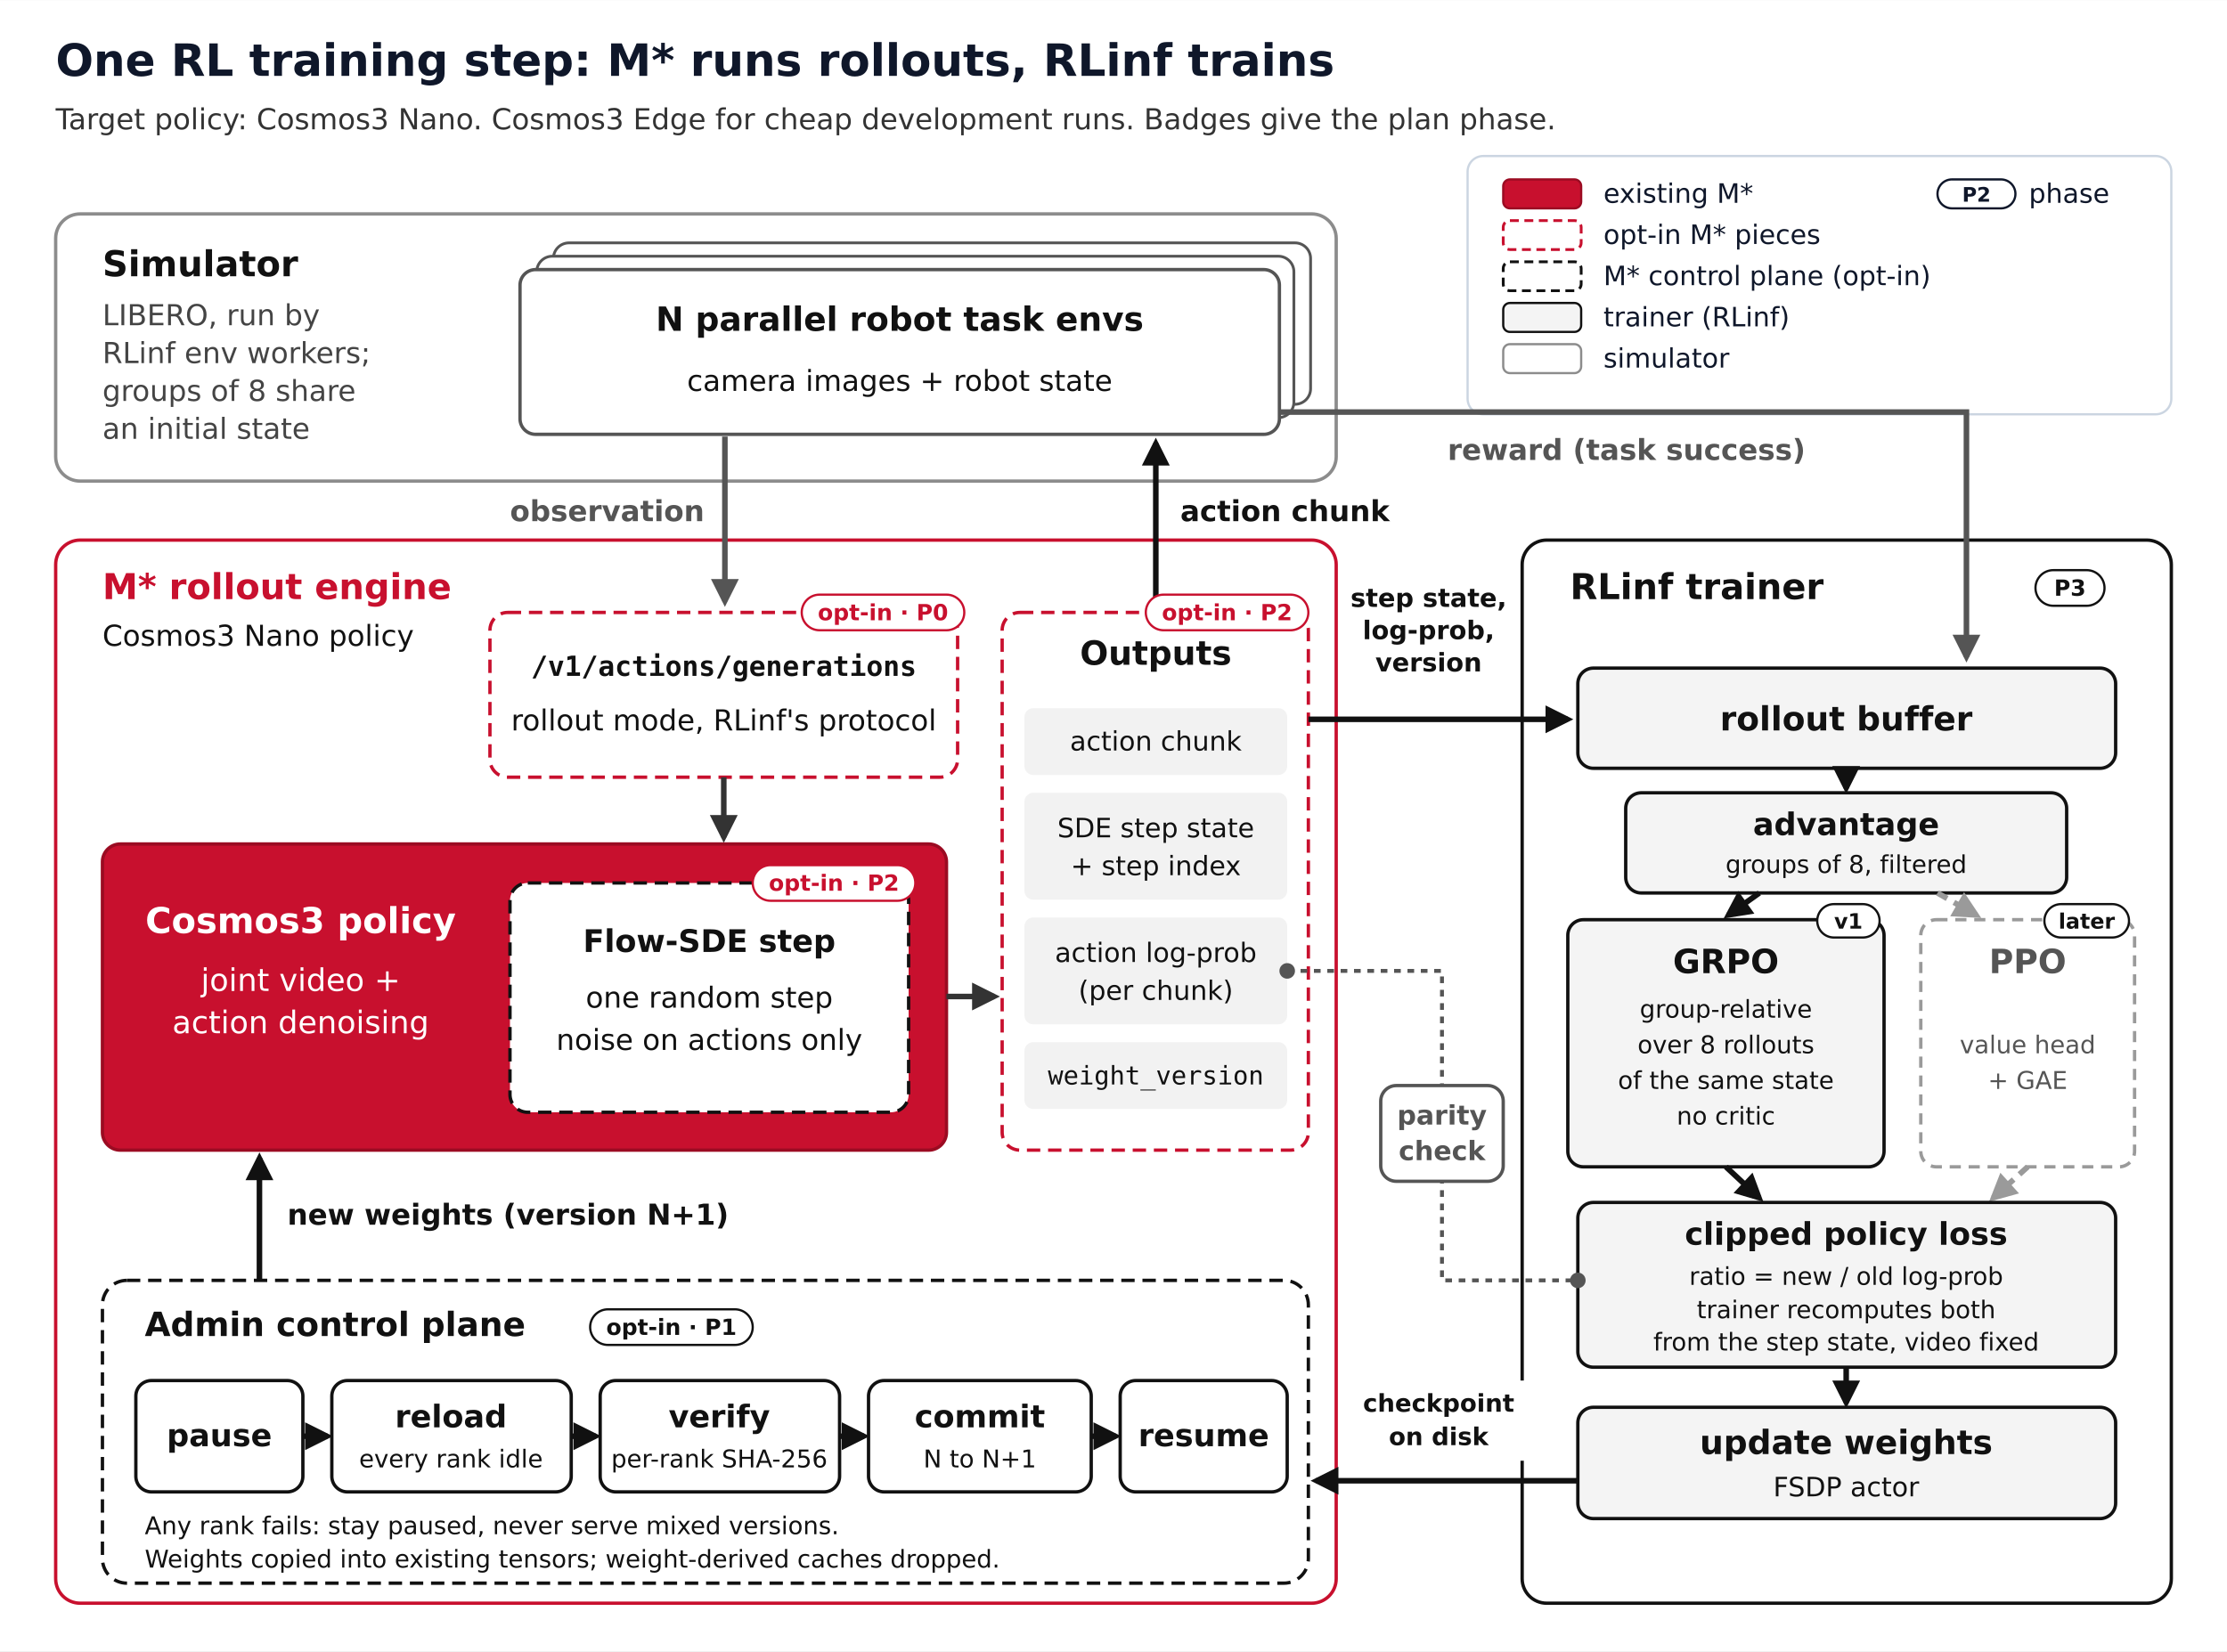
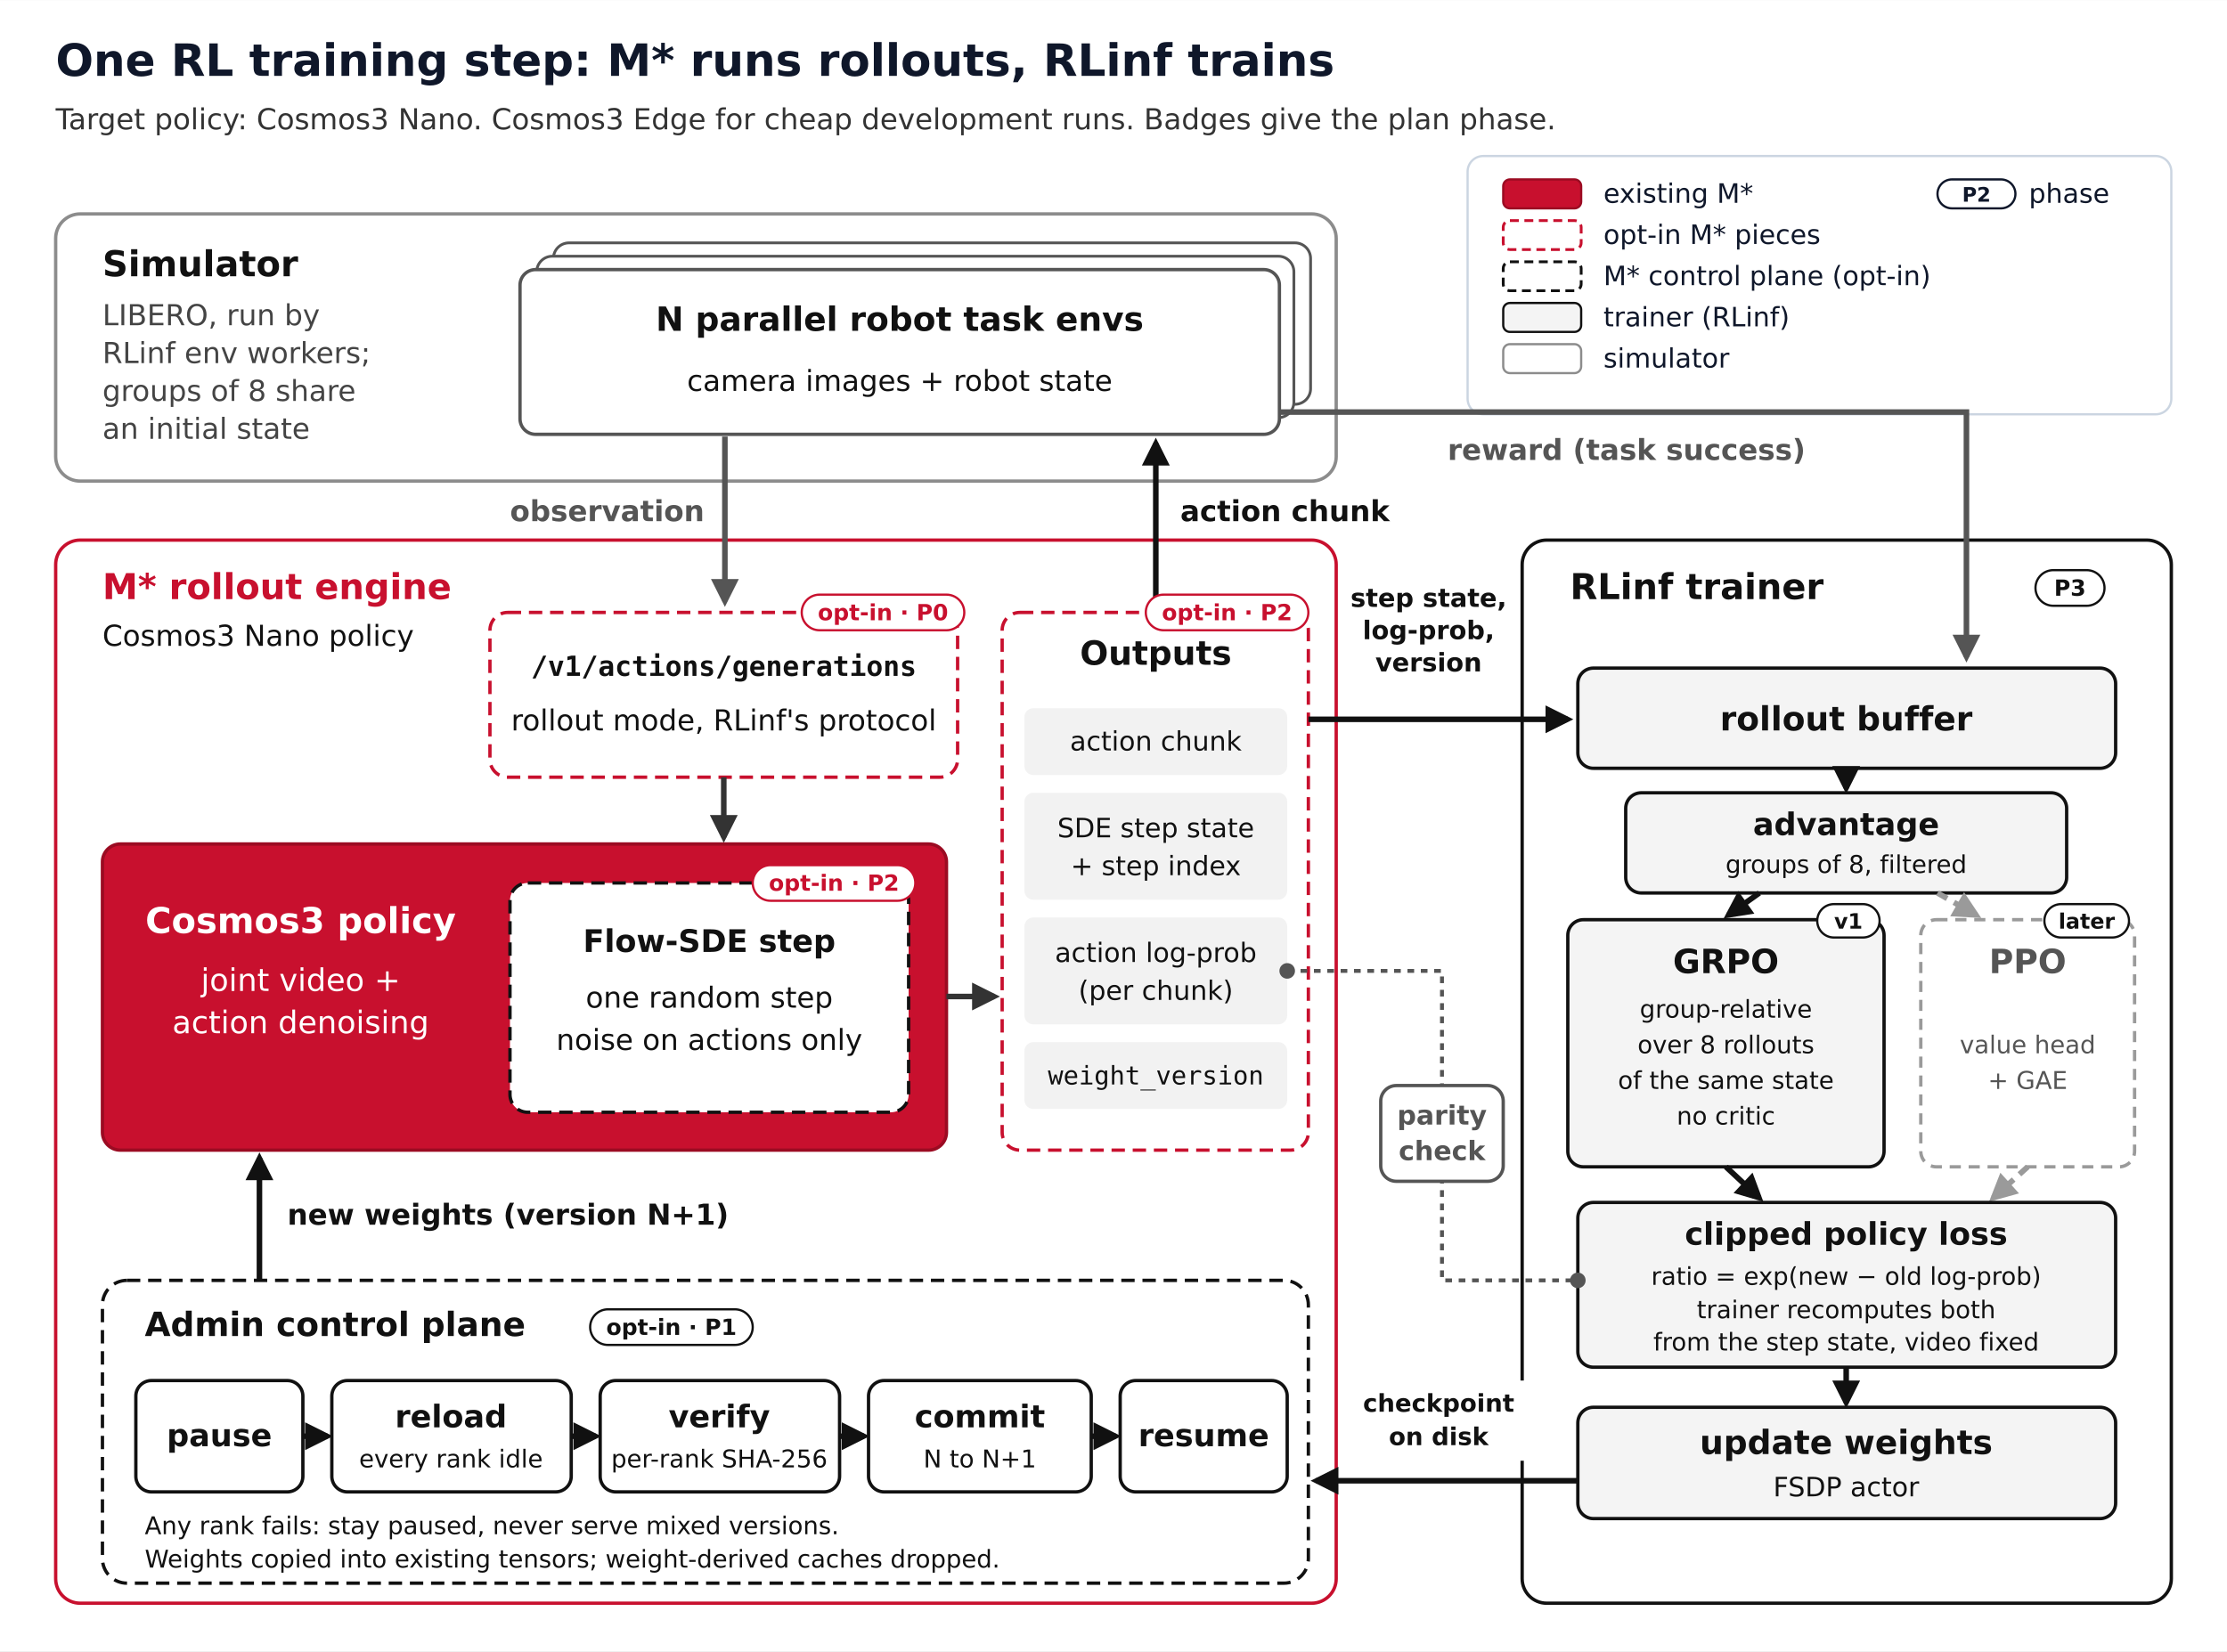
<svg xmlns="http://www.w3.org/2000/svg" width="2400" height="1780" viewBox="0 0 2000 1483" font-family="DejaVu Sans, Arial, sans-serif">
  <defs>
    <marker id="g" viewBox="0 0 10 10" refX="8" refY="5" markerWidth="5" markerHeight="5" orient="auto-start-reverse">
      <path d="M0 0L10 5L0 10z" fill="#555555" />
    </marker>
    <marker id="b" viewBox="0 0 10 10" refX="8" refY="5" markerWidth="5" markerHeight="5" orient="auto-start-reverse">
      <path d="M0 0L10 5L0 10z" fill="#111111" />
    </marker>
    <marker id="k" viewBox="0 0 10 10" refX="8" refY="5" markerWidth="5" markerHeight="5" orient="auto-start-reverse">
      <path d="M0 0L10 5L0 10z" fill="#333333" />
    </marker>
    <marker id="p" viewBox="0 0 10 10" refX="8" refY="5" markerWidth="5" markerHeight="5" orient="auto-start-reverse">
      <path d="M0 0L10 5L0 10z" fill="#111111" />
    </marker>
    <marker id="o" viewBox="0 0 10 10" refX="8" refY="5" markerWidth="5" markerHeight="5" orient="auto-start-reverse">
      <path d="M0 0L10 5L0 10z" fill="#111111" />
    </marker>
    <marker id="ol" viewBox="0 0 10 10" refX="8" refY="5" markerWidth="5" markerHeight="5" orient="auto-start-reverse">
      <path d="M0 0L10 5L0 10z" fill="#9A9A9A" />
    </marker>
  </defs>
  <rect width="2000" height="1483" fill="#FFFFFF" />
  <text x="50" y="68" font-size="40" font-weight="bold" fill="#0F172A">One RL training step: M* runs rollouts, RLinf trains</text>
  <text x="50" y="116" font-size="26" fill="#333333">Target policy: Cosmos3 Nano. Cosmos3 Edge for cheap development runs. Badges give the plan phase.</text>
  <rect x="1318" y="140" width="632" height="232" rx="14" fill="#FFFFFF" stroke="#CBD5E1" stroke-width="2" />
  <rect x="1350" y="161" width="70" height="26" rx="6" fill="#C8102E" stroke="#9B0B22" stroke-width="2" />
  <text x="1440" y="182" font-size="24" fill="#0F172A">existing M*</text>
  <rect x="1350" y="198" width="70" height="26" rx="6" fill="#FFFFFF" stroke="#C8102E" stroke-width="2.5" stroke-dasharray="8 5" />
  <text x="1440" y="219" font-size="24" fill="#0F172A">opt-in M* pieces</text>
  <rect x="1350" y="235" width="70" height="26" rx="6" fill="#FFFFFF" stroke="#111111" stroke-width="2.5" stroke-dasharray="8 5" />
  <text x="1440" y="256" font-size="24" fill="#0F172A">M* control plane (opt-in)</text>
  <rect x="1350" y="272" width="70" height="26" rx="6" fill="#F4F4F4" stroke="#111111" stroke-width="2" />
  <text x="1440" y="293" font-size="24" fill="#0F172A">trainer (RLinf)</text>
  <rect x="1350" y="309" width="70" height="26" rx="6" fill="#FFFFFF" stroke="#8C8C8C" stroke-width="2" />
  <text x="1440" y="330" font-size="24" fill="#0F172A">simulator</text>
  <rect x="1740" y="161" width="70" height="26" rx="13" fill="#FFFFFF" stroke="#0F172A" stroke-width="2" />
  <text x="1775" y="181" font-size="18" font-weight="bold" fill="#0F172A" text-anchor="middle">P2</text>
  <text x="1822" y="182" font-size="24" fill="#0F172A">phase</text>
  <rect x="50" y="192" width="1150" height="240" rx="22" fill="#FFFFFF" stroke="#8C8C8C" stroke-width="3" />
  <rect x="50" y="485" width="1150" height="955" rx="22" fill="#FFFFFF" stroke="#C8102E" stroke-width="3" />
  <rect x="1367" y="485" width="583" height="955" rx="22" fill="#FFFFFF" stroke="#111111" stroke-width="3" />
  <text x="92" y="248" font-size="32" font-weight="bold" fill="#111111">Simulator</text>
  <text x="92" y="292" font-size="26" fill="#444444">LIBERO, run by</text>
  <text x="92" y="326" font-size="26" fill="#444444">RLinf env workers;</text>
  <text x="92" y="360" font-size="26" fill="#444444">groups of 8 share</text>
  <text x="92" y="394" font-size="26" fill="#444444">an initial state</text>
  <rect x="497" y="218" width="680" height="145" rx="14" fill="#FFFFFF" stroke="#555555" stroke-width="2.5" />
  <rect x="482" y="230" width="680" height="145" rx="14" fill="#FFFFFF" stroke="#555555" stroke-width="2.5" />
  <rect x="467" y="242" width="682" height="148" rx="14" fill="#FFFFFF" stroke="#555555" stroke-width="3" />
  <text x="808" y="297" font-size="30" font-weight="bold" fill="#111111" text-anchor="middle">N parallel robot task envs</text>
  <text x="808" y="351" font-size="26" fill="#111111" text-anchor="middle">camera images + robot state</text>
  <line x1="651" y1="392" x2="651" y2="540" stroke="#555555" stroke-width="5" marker-end="url(#g)" />
  <text x="458" y="468" font-size="26" font-weight="bold" fill="#555555">observation</text>
  <line x1="1038" y1="548" x2="1038" y2="398" stroke="#111111" stroke-width="5" marker-end="url(#b)" />
  <text x="1060" y="468" font-size="26" font-weight="bold" fill="#111111">action chunk</text>
  <path d="M1149 370 L1766 370 L1766 590" fill="none" stroke="#555555" stroke-width="5" marker-end="url(#g)" />
  <text x="1300" y="413" font-size="26" font-weight="bold" fill="#555555">reward (task success)</text>
  <text x="92" y="538" font-size="32" font-weight="bold" fill="#C8102E">M* rollout engine</text>
  <text x="92" y="580" font-size="26" fill="#111111">Cosmos3 Nano policy</text>
  <rect x="440" y="550" width="420" height="148" rx="16" fill="#FFFFFF" stroke="#C8102E" stroke-width="3" stroke-dasharray="12 7" />
  <text x="650" y="607" font-size="25" font-weight="bold" font-family="DejaVu Sans Mono, monospace" fill="#111111" text-anchor="middle">/v1/actions/generations</text>
  <text x="650" y="656" font-size="26" fill="#111111" text-anchor="middle">rollout mode, RLinf's protocol</text>
  <rect x="720" y="534" width="146" height="32" rx="16" fill="#FFFFFF" stroke="#C8102E" stroke-width="2" />
  <text x="793" y="557" font-size="20" font-weight="bold" fill="#C8102E" text-anchor="middle">opt-in · P0</text>
  <line x1="650" y1="698" x2="650" y2="752" stroke="#333333" stroke-width="5" marker-end="url(#k)" />
  <rect x="92" y="758" width="758" height="275" rx="16" fill="#C8102E" stroke="#9B0B22" stroke-width="3" />
  <text x="270" y="838" font-size="32" font-weight="bold" fill="#FFFFFF" text-anchor="middle">Cosmos3 policy</text>
  <text x="270" y="890" font-size="28" fill="#FFFFFF" text-anchor="middle">joint video +</text>
  <text x="270" y="928" font-size="28" fill="#FFFFFF" text-anchor="middle">action denoising</text>
  <rect x="458" y="793" width="358" height="206" rx="16" fill="#FFFFFF" stroke="#111111" stroke-width="3" stroke-dasharray="12 7" />
  <text x="637" y="855" font-size="28" font-weight="bold" fill="#111111" text-anchor="middle">Flow-SDE step</text>
  <text x="637" y="905" font-size="26" fill="#111111" text-anchor="middle">one random step</text>
  <text x="637" y="943" font-size="26" fill="#111111" text-anchor="middle">noise on actions only</text>
  <rect x="676" y="777" width="146" height="32" rx="16" fill="#FFFFFF" stroke="#C8102E" stroke-width="2" />
  <text x="749" y="800" font-size="20" font-weight="bold" fill="#C8102E" text-anchor="middle">opt-in · P2</text>
  <line x1="850" y1="895" x2="893" y2="895" stroke="#333333" stroke-width="5" marker-end="url(#k)" />
  <rect x="900" y="550" width="275" height="483" rx="16" fill="#FFFFFF" stroke="#C8102E" stroke-width="3" stroke-dasharray="12 7" />
  <text x="1038" y="597" font-size="30" font-weight="bold" fill="#111111" text-anchor="middle">Outputs</text>
  <rect x="1029" y="534" width="146" height="32" rx="16" fill="#FFFFFF" stroke="#C8102E" stroke-width="2" />
  <text x="1102" y="557" font-size="20" font-weight="bold" fill="#C8102E" text-anchor="middle">opt-in · P2</text>
  <rect x="920" y="636" width="236" height="60" rx="8" fill="#F2F2F2" />
  <text x="1038" y="674" font-size="24" fill="#111111" text-anchor="middle">action chunk</text>
  <rect x="920" y="712" width="236" height="96" rx="8" fill="#F2F2F2" />
  <text x="1038" y="752" font-size="24" fill="#111111" text-anchor="middle">SDE step state</text>
  <text x="1038" y="786" font-size="24" fill="#111111" text-anchor="middle">+ step index</text>
  <rect x="920" y="824" width="236" height="96" rx="8" fill="#F2F2F2" />
  <text x="1038" y="864" font-size="24" fill="#111111" text-anchor="middle">action log-prob</text>
  <text x="1038" y="898" font-size="24" fill="#111111" text-anchor="middle">(per chunk)</text>
  <rect x="920" y="936" width="236" height="60" rx="8" fill="#F2F2F2" />
  <text x="1038" y="974" font-size="23" font-family="DejaVu Sans Mono, monospace" fill="#111111" text-anchor="middle">weight_version</text>
  <line x1="1175" y1="646" x2="1408" y2="646" stroke="#111111" stroke-width="5" marker-end="url(#b)" />
  <text x="1283" y="545" font-size="23" font-weight="bold" fill="#111111" text-anchor="middle">step state,</text>
  <text x="1283" y="574" font-size="23" font-weight="bold" fill="#111111" text-anchor="middle">log-prob,</text>
  <text x="1283" y="603" font-size="23" font-weight="bold" fill="#111111" text-anchor="middle">version</text>
  <rect x="92" y="1150" width="1083" height="272" rx="22" fill="#FFFFFF" stroke="#111111" stroke-width="3" stroke-dasharray="12 7" />
  <text x="130" y="1200" font-size="30" font-weight="bold" fill="#111111">Admin control plane</text>
  <rect x="530" y="1176" width="146" height="32" rx="16" fill="#FFFFFF" stroke="#111111" stroke-width="2" />
  <text x="603" y="1199" font-size="20" font-weight="bold" fill="#111111" text-anchor="middle">opt-in · P1</text>
  <rect x="122" y="1240" width="150" height="100" rx="14" fill="#FFFFFF" stroke="#111111" stroke-width="3" />
  <text x="197" y="1299" font-size="28" font-weight="bold" fill="#111111" text-anchor="middle">pause</text>
  <rect x="298" y="1240" width="215" height="100" rx="14" fill="#FFFFFF" stroke="#111111" stroke-width="3" />
  <text x="405" y="1282" font-size="28" font-weight="bold" fill="#111111" text-anchor="middle">reload</text>
  <text x="405" y="1318" font-size="22" fill="#111111" text-anchor="middle">every rank idle</text>
  <rect x="539" y="1240" width="215" height="100" rx="14" fill="#FFFFFF" stroke="#111111" stroke-width="3" />
  <text x="646" y="1282" font-size="28" font-weight="bold" fill="#111111" text-anchor="middle">verify</text>
  <text x="646" y="1318" font-size="22" fill="#111111" text-anchor="middle">per-rank SHA-256</text>
  <rect x="780" y="1240" width="200" height="100" rx="14" fill="#FFFFFF" stroke="#111111" stroke-width="3" />
  <text x="880" y="1282" font-size="28" font-weight="bold" fill="#111111" text-anchor="middle">commit</text>
  <text x="880" y="1318" font-size="22" fill="#111111" text-anchor="middle">N to N+1</text>
  <rect x="1006" y="1240" width="150" height="100" rx="14" fill="#FFFFFF" stroke="#111111" stroke-width="3" />
  <text x="1081" y="1299" font-size="28" font-weight="bold" fill="#111111" text-anchor="middle">resume</text>
  <line x1="272" y1="1290" x2="294" y2="1290" stroke="#111111" stroke-width="5" marker-end="url(#p)" />
  <line x1="513" y1="1290" x2="535" y2="1290" stroke="#111111" stroke-width="5" marker-end="url(#p)" />
  <line x1="754" y1="1290" x2="776" y2="1290" stroke="#111111" stroke-width="5" marker-end="url(#p)" />
  <line x1="980" y1="1290" x2="1002" y2="1290" stroke="#111111" stroke-width="5" marker-end="url(#p)" />
  <text x="130" y="1378" font-size="22" fill="#111111">Any rank fails: stay paused, never serve mixed versions.</text>
  <text x="130" y="1408" font-size="22" fill="#111111">Weights copied into existing tensors; weight-derived caches dropped.</text>
  <line x1="233" y1="1150" x2="233" y2="1040" stroke="#111111" stroke-width="5" marker-end="url(#p)" />
  <text x="258" y="1100" font-size="26" font-weight="bold" fill="#111111">new weights (version N+1)</text>
  <text x="1410" y="538" font-size="32" font-weight="bold" fill="#111111">RLinf trainer</text>
  <rect x="1828" y="512" width="62" height="32" rx="16" fill="#FFFFFF" stroke="#111111" stroke-width="2" />
  <text x="1859" y="535" font-size="20" font-weight="bold" fill="#111111" text-anchor="middle">P3</text>
  <rect x="1417" y="600" width="483" height="90" rx="14" fill="#F4F4F4" stroke="#111111" stroke-width="3" />
  <text x="1658" y="656" font-size="30" font-weight="bold" fill="#111111" text-anchor="middle">rollout buffer</text>
  <line x1="1658" y1="690" x2="1658" y2="708" stroke="#111111" stroke-width="5" marker-end="url(#o)" />
  <rect x="1460" y="712" width="396" height="90" rx="14" fill="#F4F4F4" stroke="#111111" stroke-width="3" />
  <text x="1658" y="750" font-size="28" font-weight="bold" fill="#111111" text-anchor="middle">advantage</text>
  <text x="1658" y="784" font-size="22" fill="#111111" text-anchor="middle">groups of 8, filtered</text>
  <line x1="1580" y1="802" x2="1552" y2="822" stroke="#111111" stroke-width="5" marker-end="url(#o)" />
  <line x1="1740" y1="802" x2="1775" y2="822" stroke="#9A9A9A" stroke-width="5" stroke-dasharray="10 7" marker-end="url(#ol)" />
  <rect x="1408" y="826" width="284" height="222" rx="14" fill="#F4F4F4" stroke="#111111" stroke-width="3" />
  <text x="1550" y="874" font-size="30" font-weight="bold" fill="#111111" text-anchor="middle">GRPO</text>
  <text x="1550" y="914" font-size="22" fill="#111111" text-anchor="middle">group-relative</text>
  <text x="1550" y="946" font-size="22" fill="#111111" text-anchor="middle">over 8 rollouts</text>
  <text x="1550" y="978" font-size="22" fill="#111111" text-anchor="middle">of the same state</text>
  <text x="1550" y="1010" font-size="22" fill="#111111" text-anchor="middle">no critic</text>
  <rect x="1632" y="812" width="56" height="30" rx="15" fill="#FFFFFF" stroke="#111111" stroke-width="2" />
  <text x="1660" y="834" font-size="19" font-weight="bold" fill="#111111" text-anchor="middle">v1</text>
  <rect x="1725" y="826" width="192" height="222" rx="14" fill="#FFFFFF" stroke="#9A9A9A" stroke-width="3" stroke-dasharray="10 7" />
  <text x="1821" y="874" font-size="30" font-weight="bold" fill="#555555" text-anchor="middle">PPO</text>
  <text x="1821" y="946" font-size="22" fill="#555555" text-anchor="middle">value head</text>
  <text x="1821" y="978" font-size="22" fill="#555555" text-anchor="middle">+ GAE</text>
  <rect x="1836" y="812" width="76" height="30" rx="15" fill="#FFFFFF" stroke="#111111" stroke-width="2" />
  <text x="1874" y="834" font-size="19" font-weight="bold" fill="#111111" text-anchor="middle">later</text>
  <line x1="1550" y1="1048" x2="1580" y2="1076" stroke="#111111" stroke-width="5" marker-end="url(#o)" />
  <line x1="1821" y1="1048" x2="1790" y2="1076" stroke="#9A9A9A" stroke-width="5" stroke-dasharray="10 7" marker-end="url(#ol)" />
  <rect x="1417" y="1080" width="483" height="148" rx="14" fill="#F4F4F4" stroke="#111111" stroke-width="3" />
  <text x="1658" y="1118" font-size="28" font-weight="bold" fill="#111111" text-anchor="middle">clipped policy loss</text>
-   <text x="1658" y="1154" font-size="22" fill="#111111" text-anchor="middle">ratio = new / old log-prob</text>
+   <text x="1658" y="1154" font-size="22" fill="#111111" text-anchor="middle">ratio = exp(new − old log-prob)</text>
  <text x="1658" y="1184" font-size="22" fill="#111111" text-anchor="middle">trainer recomputes both</text>
  <text x="1658" y="1213" font-size="22" fill="#111111" text-anchor="middle">from the step state, video fixed</text>
  <line x1="1658" y1="1228" x2="1658" y2="1260" stroke="#111111" stroke-width="5" marker-end="url(#o)" />
  <rect x="1417" y="1264" width="483" height="100" rx="14" fill="#F4F4F4" stroke="#111111" stroke-width="3" />
  <text x="1658" y="1306" font-size="30" font-weight="bold" fill="#111111" text-anchor="middle">update weights</text>
  <text x="1658" y="1344" font-size="24" fill="#111111" text-anchor="middle">FSDP actor</text>
  <line x1="1417" y1="1330" x2="1182" y2="1330" stroke="#111111" stroke-width="5" marker-end="url(#o)" />
  <rect x="1212" y="1240" width="160" height="72" fill="#FFFFFF" />
  <text x="1292" y="1268" font-size="22" font-weight="bold" fill="#111111" text-anchor="middle">checkpoint</text>
  <text x="1292" y="1298" font-size="22" font-weight="bold" fill="#111111" text-anchor="middle">on disk</text>
  <path d="M1156 872 L1295 872 L1295 1150 L1415 1150" fill="none" stroke="#555555" stroke-width="3.5" stroke-dasharray="6 6" />
  <circle cx="1156" cy="872" r="7" fill="#555555" />
  <circle cx="1417" cy="1150" r="7" fill="#555555" />
  <rect x="1240" y="975" width="110" height="86" rx="14" fill="#FFFFFF" stroke="#555555" stroke-width="3" />
  <text x="1295" y="1010" font-size="24" font-weight="bold" fill="#555555" text-anchor="middle">parity</text>
  <text x="1295" y="1042" font-size="24" font-weight="bold" fill="#555555" text-anchor="middle">check</text>
</svg>
